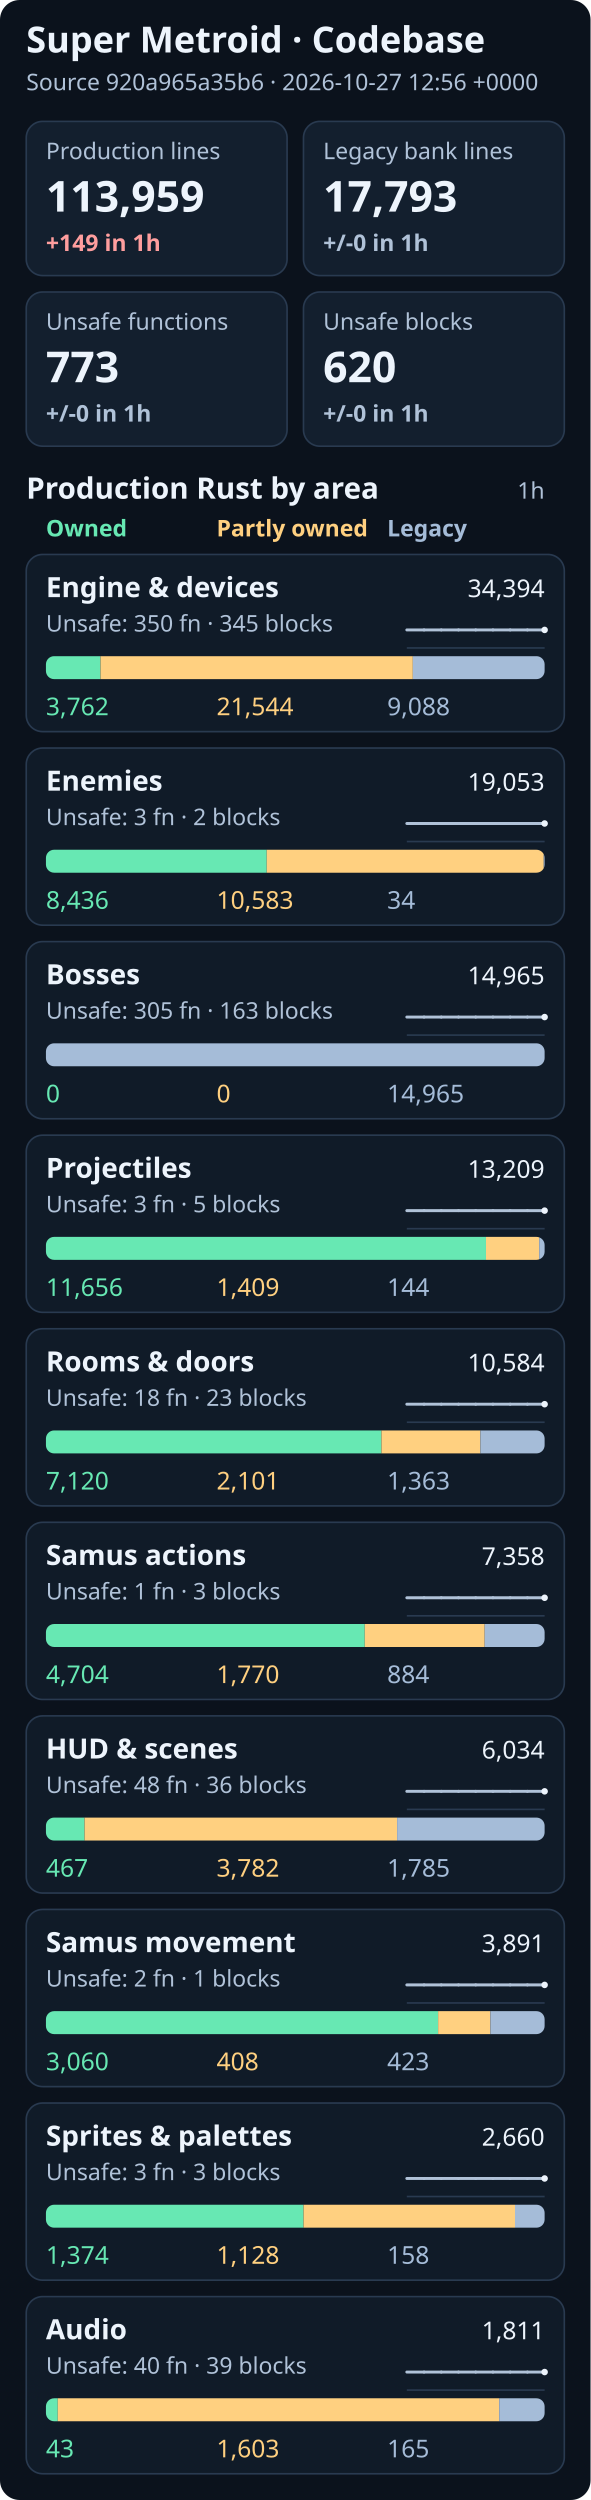
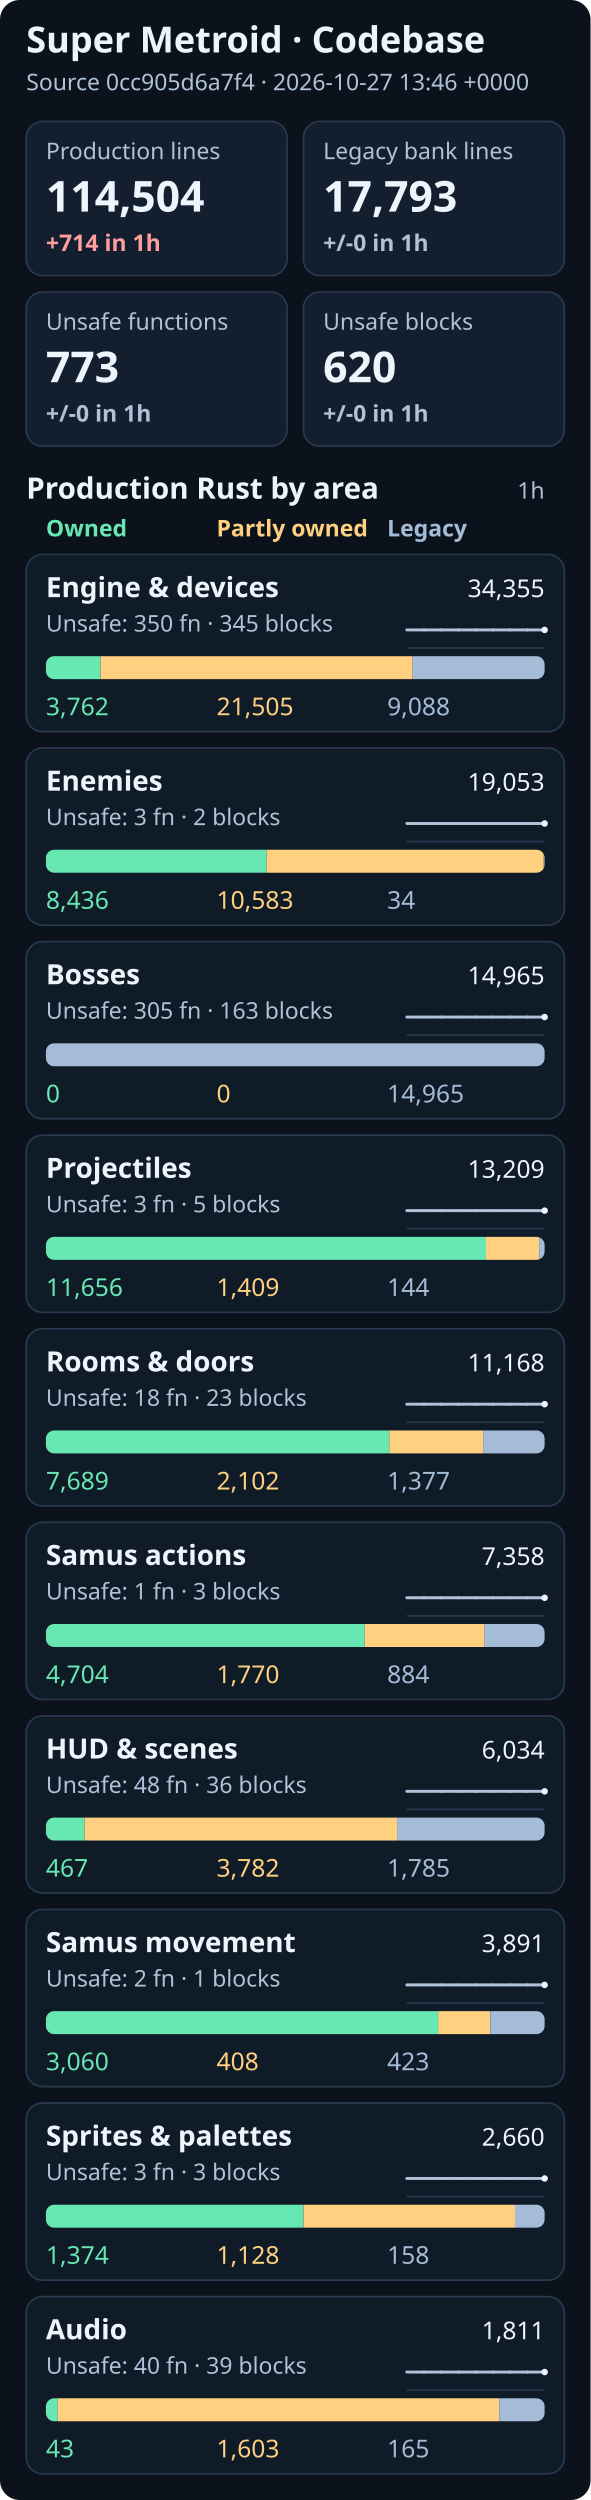
<svg xmlns="http://www.w3.org/2000/svg" width="360" height="1524" viewBox="0 0 360 1524" role="img">
  <style>text{font-family:system-ui,Segoe UI,sans-serif;fill:#edf4fc}.h{font-size:22px;font-weight:650}.l{font-size:14px;fill:#b0c2d8}.v{font-size:26px;font-weight:650}.d{font-size:14px;font-weight:600}.good{fill:#67e8b3}.bad{fill:#ff9e9e}.neutral{fill:#b0c2d8}.owned{fill:#67e8b3}.partial{fill:#ffd080}.legacy{fill:#a5bcd8}.k{font-size:14px;font-weight:600}.t{font-size:17px;font-weight:650}.s{font-size:15px;font-variant-numeric:tabular-nums}.section{font-size:18px;font-weight:650}</style>
  <rect width="360" height="1524" rx="12" fill="#0b121c" />
  <text x="16" y="32" class="h">Super Metroid · Codebase</text>
-   <text x="16" y="55" class="l">Source 920a965a35b6 · 2026-10-27 12:56 +0000</text>
+   <text x="16" y="55" class="l">Source 0cc905d6a7f4 · 2026-10-27 13:46 +0000</text>
  <rect x="16" y="74" width="159" height="94" rx="10" fill="#131f2e" stroke="#293a50" />
  <text x="28" y="97" class="l">Production lines</text>
-   <text x="28" y="129" class="v">113,959</text>
-   <text x="28" y="153" class="d bad">+149 in 1h</text>
+   <text x="28" y="129" class="v">114,504</text>
+   <text x="28" y="153" class="d bad">+714 in 1h</text>
  <rect x="185" y="74" width="159" height="94" rx="10" fill="#131f2e" stroke="#293a50" />
  <text x="197" y="97" class="l">Legacy bank lines</text>
  <text x="197" y="129" class="v">17,793</text>
  <text x="197" y="153" class="d neutral">+/-0 in 1h</text>
  <rect x="16" y="178" width="159" height="94" rx="10" fill="#131f2e" stroke="#293a50" />
  <text x="28" y="201" class="l">Unsafe functions</text>
  <text x="28" y="233" class="v">773</text>
  <text x="28" y="257" class="d neutral">+/-0 in 1h</text>
  <rect x="185" y="178" width="159" height="94" rx="10" fill="#131f2e" stroke="#293a50" />
  <text x="197" y="201" class="l">Unsafe blocks</text>
  <text x="197" y="233" class="v">620</text>
  <text x="197" y="257" class="d neutral">+/-0 in 1h</text>
  <text x="16" y="304" class="section">Production Rust by area</text>
  <text x="332" y="304" class="l" text-anchor="end">1h</text>
  <text x="28" y="327" class="k owned">Owned</text>
  <text x="132" y="327" class="k partial">Partly owned</text>
  <text x="236" y="327" class="k legacy">Legacy</text>
  <g>
    <rect x="16" y="338" width="328" height="108" rx="10" fill="#101b28" stroke="#293a50" />
    <text x="28" y="364" class="t">Engine &amp; devices</text>
-     <text x="332" y="364" class="s" text-anchor="end">34,394</text>
+     <text x="332" y="364" class="s" text-anchor="end">34,355</text>
    <text x="28" y="385" class="l">Unsafe: 350 fn · 345 blocks</text>
    <path d="M248,395 h84" fill="none" stroke="#293a50" />
    <path d="M248.00,384.00 L258.50,384.00" fill="none" stroke="#b0c2d8" stroke-width="1.8" stroke-linecap="round" />
    <path d="M258.50,384.00 L269.00,384.00" fill="none" stroke="#b0c2d8" stroke-width="1.8" stroke-linecap="round" />
    <path d="M269.00,384.00 L279.50,384.00" fill="none" stroke="#b0c2d8" stroke-width="1.8" stroke-linecap="round" />
    <path d="M279.50,384.00 L290.00,384.00" fill="none" stroke="#b0c2d8" stroke-width="1.8" stroke-linecap="round" />
    <path d="M290.00,384.00 L300.50,384.00" fill="none" stroke="#b0c2d8" stroke-width="1.8" stroke-linecap="round" />
    <path d="M300.50,384.00 L311.00,384.00" fill="none" stroke="#b0c2d8" stroke-width="1.8" stroke-linecap="round" />
    <path d="M311.00,384.00 L321.50,384.00" fill="none" stroke="#b0c2d8" stroke-width="1.8" stroke-linecap="round" />
    <path d="M321.50,384.00 L332.00,384.00" fill="none" stroke="#b0c2d8" stroke-width="1.8" stroke-linecap="round" />
    <circle cx="332.00" cy="384.00" r="2" fill="#edf4fc" />
    <clipPath id="cengine">
      <rect x="28" y="400" width="304" height="14" rx="5" />
    </clipPath>
    <g clip-path="url(#cengine)">
-       <rect x="28" y="400" width="33.251" height="14" fill="#67e8b3" />
-       <rect x="61.251" y="400" width="190.422" height="14" fill="#ffd080" />
-       <rect x="251.673" y="400" width="80.327" height="14" fill="#a5bcd8" />
+       <rect x="28" y="400" width="33.289" height="14" fill="#67e8b3" />
+       <rect x="61.289" y="400" width="190.293" height="14" fill="#ffd080" />
+       <rect x="251.582" y="400" width="80.418" height="14" fill="#a5bcd8" />
    </g>
    <text x="28" y="436" class="s owned">3,762</text>
-     <text x="132" y="436" class="s partial">21,544</text>
+     <text x="132" y="436" class="s partial">21,505</text>
    <text x="236" y="436" class="s legacy">9,088</text>
  </g>
  <g>
    <rect x="16" y="456" width="328" height="108" rx="10" fill="#101b28" stroke="#293a50" />
    <text x="28" y="482" class="t">Enemies</text>
    <text x="332" y="482" class="s" text-anchor="end">19,053</text>
    <text x="28" y="503" class="l">Unsafe: 3 fn · 2 blocks</text>
    <path d="M248,513 h84" fill="none" stroke="#293a50" />
    <path d="M248.00,502.00 L258.50,502.00" fill="none" stroke="#b0c2d8" stroke-width="1.8" stroke-linecap="round" />
    <path d="M258.50,502.00 L269.00,502.00" fill="none" stroke="#b0c2d8" stroke-width="1.8" stroke-linecap="round" />
    <path d="M269.00,502.00 L279.50,502.00" fill="none" stroke="#b0c2d8" stroke-width="1.8" stroke-linecap="round" />
    <path d="M279.50,502.00 L290.00,502.00" fill="none" stroke="#b0c2d8" stroke-width="1.8" stroke-linecap="round" />
    <path d="M290.00,502.00 L300.50,502.00" fill="none" stroke="#b0c2d8" stroke-width="1.8" stroke-linecap="round" />
    <path d="M300.50,502.00 L311.00,502.00" fill="none" stroke="#b0c2d8" stroke-width="1.8" stroke-linecap="round" />
    <path d="M311.00,502.00 L321.50,502.00" fill="none" stroke="#b0c2d8" stroke-width="1.8" stroke-linecap="round" />
    <path d="M321.50,502.00 L332.00,502.00" fill="none" stroke="#b0c2d8" stroke-width="1.8" stroke-linecap="round" />
    <circle cx="332.00" cy="502.00" r="2" fill="#edf4fc" />
    <clipPath id="cenemies">
      <rect x="28" y="518" width="304" height="14" rx="5" />
    </clipPath>
    <g clip-path="url(#cenemies)">
      <rect x="28" y="518" width="134.601" height="14" fill="#67e8b3" />
      <rect x="162.601" y="518" width="168.857" height="14" fill="#ffd080" />
      <rect x="331.457" y="518" width="0.542" height="14" fill="#a5bcd8" />
    </g>
    <text x="28" y="554" class="s owned">8,436</text>
    <text x="132" y="554" class="s partial">10,583</text>
    <text x="236" y="554" class="s legacy">34</text>
  </g>
  <g>
    <rect x="16" y="574" width="328" height="108" rx="10" fill="#101b28" stroke="#293a50" />
    <text x="28" y="600" class="t">Bosses</text>
    <text x="332" y="600" class="s" text-anchor="end">14,965</text>
    <text x="28" y="621" class="l">Unsafe: 305 fn · 163 blocks</text>
    <path d="M248,631 h84" fill="none" stroke="#293a50" />
    <path d="M248.00,620.00 L258.50,620.00" fill="none" stroke="#b0c2d8" stroke-width="1.8" stroke-linecap="round" />
    <path d="M258.50,620.00 L269.00,620.00" fill="none" stroke="#b0c2d8" stroke-width="1.8" stroke-linecap="round" />
    <path d="M269.00,620.00 L279.50,620.00" fill="none" stroke="#b0c2d8" stroke-width="1.8" stroke-linecap="round" />
    <path d="M279.50,620.00 L290.00,620.00" fill="none" stroke="#b0c2d8" stroke-width="1.8" stroke-linecap="round" />
    <path d="M290.00,620.00 L300.50,620.00" fill="none" stroke="#b0c2d8" stroke-width="1.8" stroke-linecap="round" />
    <path d="M300.50,620.00 L311.00,620.00" fill="none" stroke="#b0c2d8" stroke-width="1.8" stroke-linecap="round" />
    <path d="M311.00,620.00 L321.50,620.00" fill="none" stroke="#b0c2d8" stroke-width="1.8" stroke-linecap="round" />
    <path d="M321.50,620.00 L332.00,620.00" fill="none" stroke="#b0c2d8" stroke-width="1.8" stroke-linecap="round" />
    <circle cx="332.00" cy="620.00" r="2" fill="#edf4fc" />
    <clipPath id="cbosses">
      <rect x="28" y="636" width="304" height="14" rx="5" />
    </clipPath>
    <g clip-path="url(#cbosses)">
      <rect x="28" y="636" width="304" height="14" fill="#a5bcd8" />
    </g>
    <text x="28" y="672" class="s owned">0</text>
    <text x="132" y="672" class="s partial">0</text>
    <text x="236" y="672" class="s legacy">14,965</text>
  </g>
  <g>
    <rect x="16" y="692" width="328" height="108" rx="10" fill="#101b28" stroke="#293a50" />
    <text x="28" y="718" class="t">Projectiles</text>
    <text x="332" y="718" class="s" text-anchor="end">13,209</text>
    <text x="28" y="739" class="l">Unsafe: 3 fn · 5 blocks</text>
    <path d="M248,749 h84" fill="none" stroke="#293a50" />
    <path d="M248.00,738.00 L258.50,738.00" fill="none" stroke="#b0c2d8" stroke-width="1.8" stroke-linecap="round" />
    <path d="M258.50,738.00 L269.00,738.00" fill="none" stroke="#b0c2d8" stroke-width="1.8" stroke-linecap="round" />
    <path d="M269.00,738.00 L279.50,738.00" fill="none" stroke="#b0c2d8" stroke-width="1.8" stroke-linecap="round" />
    <path d="M279.50,738.00 L290.00,738.00" fill="none" stroke="#b0c2d8" stroke-width="1.8" stroke-linecap="round" />
    <path d="M290.00,738.00 L300.50,738.00" fill="none" stroke="#b0c2d8" stroke-width="1.8" stroke-linecap="round" />
    <path d="M300.50,738.00 L311.00,738.00" fill="none" stroke="#b0c2d8" stroke-width="1.8" stroke-linecap="round" />
    <path d="M311.00,738.00 L321.50,738.00" fill="none" stroke="#b0c2d8" stroke-width="1.8" stroke-linecap="round" />
    <path d="M321.50,738.00 L332.00,738.00" fill="none" stroke="#b0c2d8" stroke-width="1.8" stroke-linecap="round" />
    <circle cx="332.00" cy="738.00" r="2" fill="#edf4fc" />
    <clipPath id="cprojectiles">
      <rect x="28" y="754" width="304" height="14" rx="5" />
    </clipPath>
    <g clip-path="url(#cprojectiles)">
      <rect x="28" y="754" width="268.258" height="14" fill="#67e8b3" />
      <rect x="296.258" y="754" width="32.428" height="14" fill="#ffd080" />
      <rect x="328.686" y="754" width="3.314" height="14" fill="#a5bcd8" />
    </g>
    <text x="28" y="790" class="s owned">11,656</text>
    <text x="132" y="790" class="s partial">1,409</text>
    <text x="236" y="790" class="s legacy">144</text>
  </g>
  <g>
    <rect x="16" y="810" width="328" height="108" rx="10" fill="#101b28" stroke="#293a50" />
    <text x="28" y="836" class="t">Rooms &amp; doors</text>
-     <text x="332" y="836" class="s" text-anchor="end">10,584</text>
+     <text x="332" y="836" class="s" text-anchor="end">11,168</text>
    <text x="28" y="857" class="l">Unsafe: 18 fn · 23 blocks</text>
    <path d="M248,867 h84" fill="none" stroke="#293a50" />
    <path d="M248.00,856.00 L258.50,856.00" fill="none" stroke="#b0c2d8" stroke-width="1.8" stroke-linecap="round" />
    <path d="M258.50,856.00 L269.00,856.00" fill="none" stroke="#b0c2d8" stroke-width="1.8" stroke-linecap="round" />
    <path d="M269.00,856.00 L279.50,856.00" fill="none" stroke="#b0c2d8" stroke-width="1.8" stroke-linecap="round" />
    <path d="M279.50,856.00 L290.00,856.00" fill="none" stroke="#b0c2d8" stroke-width="1.8" stroke-linecap="round" />
    <path d="M290.00,856.00 L300.50,856.00" fill="none" stroke="#b0c2d8" stroke-width="1.8" stroke-linecap="round" />
    <path d="M300.50,856.00 L311.00,856.00" fill="none" stroke="#b0c2d8" stroke-width="1.8" stroke-linecap="round" />
    <path d="M311.00,856.00 L321.50,856.00" fill="none" stroke="#b0c2d8" stroke-width="1.8" stroke-linecap="round" />
    <path d="M321.50,856.00 L332.00,856.00" fill="none" stroke="#b0c2d8" stroke-width="1.8" stroke-linecap="round" />
    <circle cx="332.00" cy="856.00" r="2" fill="#edf4fc" />
    <clipPath id="crooms">
      <rect x="28" y="872" width="304" height="14" rx="5" />
    </clipPath>
    <g clip-path="url(#crooms)">
-       <rect x="28" y="872" width="204.505" height="14" fill="#67e8b3" />
-       <rect x="232.505" y="872" width="60.346" height="14" fill="#ffd080" />
-       <rect x="292.851" y="872" width="39.149" height="14" fill="#a5bcd8" />
-     </g>
-     <text x="28" y="908" class="s owned">7,120</text>
-     <text x="132" y="908" class="s partial">2,101</text>
-     <text x="236" y="908" class="s legacy">1,363</text>
+       <rect x="28" y="872" width="209.299" height="14" fill="#67e8b3" />
+       <rect x="237.299" y="872" width="57.218" height="14" fill="#ffd080" />
+       <rect x="294.517" y="872" width="37.483" height="14" fill="#a5bcd8" />
+     </g>
+     <text x="28" y="908" class="s owned">7,689</text>
+     <text x="132" y="908" class="s partial">2,102</text>
+     <text x="236" y="908" class="s legacy">1,377</text>
  </g>
  <g>
    <rect x="16" y="928" width="328" height="108" rx="10" fill="#101b28" stroke="#293a50" />
    <text x="28" y="954" class="t">Samus actions</text>
    <text x="332" y="954" class="s" text-anchor="end">7,358</text>
    <text x="28" y="975" class="l">Unsafe: 1 fn · 3 blocks</text>
    <path d="M248,985 h84" fill="none" stroke="#293a50" />
    <path d="M248.00,974.00 L258.50,974.00" fill="none" stroke="#b0c2d8" stroke-width="1.8" stroke-linecap="round" />
    <path d="M258.50,974.00 L269.00,974.00" fill="none" stroke="#b0c2d8" stroke-width="1.8" stroke-linecap="round" />
    <path d="M269.00,974.00 L279.50,974.00" fill="none" stroke="#b0c2d8" stroke-width="1.8" stroke-linecap="round" />
    <path d="M279.50,974.00 L290.00,974.00" fill="none" stroke="#b0c2d8" stroke-width="1.8" stroke-linecap="round" />
    <path d="M290.00,974.00 L300.50,974.00" fill="none" stroke="#b0c2d8" stroke-width="1.8" stroke-linecap="round" />
    <path d="M300.50,974.00 L311.00,974.00" fill="none" stroke="#b0c2d8" stroke-width="1.8" stroke-linecap="round" />
    <path d="M311.00,974.00 L321.50,974.00" fill="none" stroke="#b0c2d8" stroke-width="1.8" stroke-linecap="round" />
    <path d="M321.50,974.00 L332.00,974.00" fill="none" stroke="#b0c2d8" stroke-width="1.8" stroke-linecap="round" />
    <circle cx="332.00" cy="974.00" r="2" fill="#edf4fc" />
    <clipPath id="csamus">
      <rect x="28" y="990" width="304" height="14" rx="5" />
    </clipPath>
    <g clip-path="url(#csamus)">
      <rect x="28" y="990" width="194.349" height="14" fill="#67e8b3" />
      <rect x="222.349" y="990" width="73.129" height="14" fill="#ffd080" />
      <rect x="295.477" y="990" width="36.523" height="14" fill="#a5bcd8" />
    </g>
    <text x="28" y="1026" class="s owned">4,704</text>
    <text x="132" y="1026" class="s partial">1,770</text>
    <text x="236" y="1026" class="s legacy">884</text>
  </g>
  <g>
    <rect x="16" y="1046" width="328" height="108" rx="10" fill="#101b28" stroke="#293a50" />
    <text x="28" y="1072" class="t">HUD &amp; scenes</text>
    <text x="332" y="1072" class="s" text-anchor="end">6,034</text>
    <text x="28" y="1093" class="l">Unsafe: 48 fn · 36 blocks</text>
    <path d="M248,1103 h84" fill="none" stroke="#293a50" />
    <path d="M248.00,1092.00 L258.50,1092.00" fill="none" stroke="#b0c2d8" stroke-width="1.8" stroke-linecap="round" />
    <path d="M258.50,1092.00 L269.00,1092.00" fill="none" stroke="#b0c2d8" stroke-width="1.8" stroke-linecap="round" />
    <path d="M269.00,1092.00 L279.50,1092.00" fill="none" stroke="#b0c2d8" stroke-width="1.8" stroke-linecap="round" />
    <path d="M279.50,1092.00 L290.00,1092.00" fill="none" stroke="#b0c2d8" stroke-width="1.8" stroke-linecap="round" />
    <path d="M290.00,1092.00 L300.50,1092.00" fill="none" stroke="#b0c2d8" stroke-width="1.8" stroke-linecap="round" />
    <path d="M300.50,1092.00 L311.00,1092.00" fill="none" stroke="#b0c2d8" stroke-width="1.8" stroke-linecap="round" />
    <path d="M311.00,1092.00 L321.50,1092.00" fill="none" stroke="#b0c2d8" stroke-width="1.8" stroke-linecap="round" />
    <path d="M321.50,1092.00 L332.00,1092.00" fill="none" stroke="#b0c2d8" stroke-width="1.8" stroke-linecap="round" />
    <circle cx="332.00" cy="1092.00" r="2" fill="#edf4fc" />
    <clipPath id="chud">
      <rect x="28" y="1108" width="304" height="14" rx="5" />
    </clipPath>
    <g clip-path="url(#chud)">
      <rect x="28" y="1108" width="23.528" height="14" fill="#67e8b3" />
      <rect x="51.528" y="1108" width="190.542" height="14" fill="#ffd080" />
      <rect x="242.07" y="1108" width="89.93" height="14" fill="#a5bcd8" />
    </g>
    <text x="28" y="1144" class="s owned">467</text>
    <text x="132" y="1144" class="s partial">3,782</text>
    <text x="236" y="1144" class="s legacy">1,785</text>
  </g>
  <g>
    <rect x="16" y="1164" width="328" height="108" rx="10" fill="#101b28" stroke="#293a50" />
    <text x="28" y="1190" class="t">Samus movement</text>
    <text x="332" y="1190" class="s" text-anchor="end">3,891</text>
    <text x="28" y="1211" class="l">Unsafe: 2 fn · 1 blocks</text>
    <path d="M248,1221 h84" fill="none" stroke="#293a50" />
    <path d="M248.00,1210.00 L258.50,1210.00" fill="none" stroke="#b0c2d8" stroke-width="1.8" stroke-linecap="round" />
    <path d="M258.50,1210.00 L269.00,1210.00" fill="none" stroke="#b0c2d8" stroke-width="1.8" stroke-linecap="round" />
    <path d="M269.00,1210.00 L279.50,1210.00" fill="none" stroke="#b0c2d8" stroke-width="1.8" stroke-linecap="round" />
    <path d="M279.50,1210.00 L290.00,1210.00" fill="none" stroke="#b0c2d8" stroke-width="1.8" stroke-linecap="round" />
    <path d="M290.00,1210.00 L300.50,1210.00" fill="none" stroke="#b0c2d8" stroke-width="1.8" stroke-linecap="round" />
    <path d="M300.50,1210.00 L311.00,1210.00" fill="none" stroke="#b0c2d8" stroke-width="1.8" stroke-linecap="round" />
    <path d="M311.00,1210.00 L321.50,1210.00" fill="none" stroke="#b0c2d8" stroke-width="1.8" stroke-linecap="round" />
    <path d="M321.50,1210.00 L332.00,1210.00" fill="none" stroke="#b0c2d8" stroke-width="1.8" stroke-linecap="round" />
    <circle cx="332.00" cy="1210.00" r="2" fill="#edf4fc" />
    <clipPath id="cmovement">
      <rect x="28" y="1226" width="304" height="14" rx="5" />
    </clipPath>
    <g clip-path="url(#cmovement)">
      <rect x="28" y="1226" width="239.075" height="14" fill="#67e8b3" />
      <rect x="267.075" y="1226" width="31.877" height="14" fill="#ffd080" />
      <rect x="298.951" y="1226" width="33.049" height="14" fill="#a5bcd8" />
    </g>
    <text x="28" y="1262" class="s owned">3,060</text>
    <text x="132" y="1262" class="s partial">408</text>
    <text x="236" y="1262" class="s legacy">423</text>
  </g>
  <g>
    <rect x="16" y="1282" width="328" height="108" rx="10" fill="#101b28" stroke="#293a50" />
    <text x="28" y="1308" class="t">Sprites &amp; palettes</text>
    <text x="332" y="1308" class="s" text-anchor="end">2,660</text>
    <text x="28" y="1329" class="l">Unsafe: 3 fn · 3 blocks</text>
    <path d="M248,1339 h84" fill="none" stroke="#293a50" />
    <path d="M248.00,1328.00 L258.50,1328.00" fill="none" stroke="#b0c2d8" stroke-width="1.8" stroke-linecap="round" />
    <path d="M258.50,1328.00 L269.00,1328.00" fill="none" stroke="#b0c2d8" stroke-width="1.8" stroke-linecap="round" />
    <path d="M269.00,1328.00 L279.50,1328.00" fill="none" stroke="#b0c2d8" stroke-width="1.8" stroke-linecap="round" />
    <path d="M279.50,1328.00 L290.00,1328.00" fill="none" stroke="#b0c2d8" stroke-width="1.8" stroke-linecap="round" />
    <path d="M290.00,1328.00 L300.50,1328.00" fill="none" stroke="#b0c2d8" stroke-width="1.8" stroke-linecap="round" />
    <path d="M300.50,1328.00 L311.00,1328.00" fill="none" stroke="#b0c2d8" stroke-width="1.8" stroke-linecap="round" />
    <path d="M311.00,1328.00 L321.50,1328.00" fill="none" stroke="#b0c2d8" stroke-width="1.8" stroke-linecap="round" />
    <path d="M321.50,1328.00 L332.00,1328.00" fill="none" stroke="#b0c2d8" stroke-width="1.8" stroke-linecap="round" />
    <circle cx="332.00" cy="1328.00" r="2" fill="#edf4fc" />
    <clipPath id="cgraphics">
      <rect x="28" y="1344" width="304" height="14" rx="5" />
    </clipPath>
    <g clip-path="url(#cgraphics)">
      <rect x="28" y="1344" width="157.029" height="14" fill="#67e8b3" />
      <rect x="185.029" y="1344" width="128.914" height="14" fill="#ffd080" />
      <rect x="313.943" y="1344" width="18.057" height="14" fill="#a5bcd8" />
    </g>
    <text x="28" y="1380" class="s owned">1,374</text>
    <text x="132" y="1380" class="s partial">1,128</text>
    <text x="236" y="1380" class="s legacy">158</text>
  </g>
  <g>
    <rect x="16" y="1400" width="328" height="108" rx="10" fill="#101b28" stroke="#293a50" />
    <text x="28" y="1426" class="t">Audio</text>
    <text x="332" y="1426" class="s" text-anchor="end">1,811</text>
    <text x="28" y="1447" class="l">Unsafe: 40 fn · 39 blocks</text>
    <path d="M248,1457 h84" fill="none" stroke="#293a50" />
    <path d="M248.00,1446.00 L258.50,1446.00" fill="none" stroke="#b0c2d8" stroke-width="1.8" stroke-linecap="round" />
    <path d="M258.50,1446.00 L269.00,1446.00" fill="none" stroke="#b0c2d8" stroke-width="1.8" stroke-linecap="round" />
    <path d="M269.00,1446.00 L279.50,1446.00" fill="none" stroke="#b0c2d8" stroke-width="1.8" stroke-linecap="round" />
    <path d="M279.50,1446.00 L290.00,1446.00" fill="none" stroke="#b0c2d8" stroke-width="1.8" stroke-linecap="round" />
    <path d="M290.00,1446.00 L300.50,1446.00" fill="none" stroke="#b0c2d8" stroke-width="1.8" stroke-linecap="round" />
    <path d="M300.50,1446.00 L311.00,1446.00" fill="none" stroke="#b0c2d8" stroke-width="1.8" stroke-linecap="round" />
    <path d="M311.00,1446.00 L321.50,1446.00" fill="none" stroke="#b0c2d8" stroke-width="1.8" stroke-linecap="round" />
    <path d="M321.50,1446.00 L332.00,1446.00" fill="none" stroke="#b0c2d8" stroke-width="1.8" stroke-linecap="round" />
    <circle cx="332.00" cy="1446.00" r="2" fill="#edf4fc" />
    <clipPath id="caudio">
      <rect x="28" y="1462" width="304" height="14" rx="5" />
    </clipPath>
    <g clip-path="url(#caudio)">
      <rect x="28" y="1462" width="7.218" height="14" fill="#67e8b3" />
      <rect x="35.218" y="1462" width="269.084" height="14" fill="#ffd080" />
      <rect x="304.303" y="1462" width="27.697" height="14" fill="#a5bcd8" />
    </g>
    <text x="28" y="1498" class="s owned">43</text>
    <text x="132" y="1498" class="s partial">1,603</text>
    <text x="236" y="1498" class="s legacy">165</text>
  </g>
</svg>
